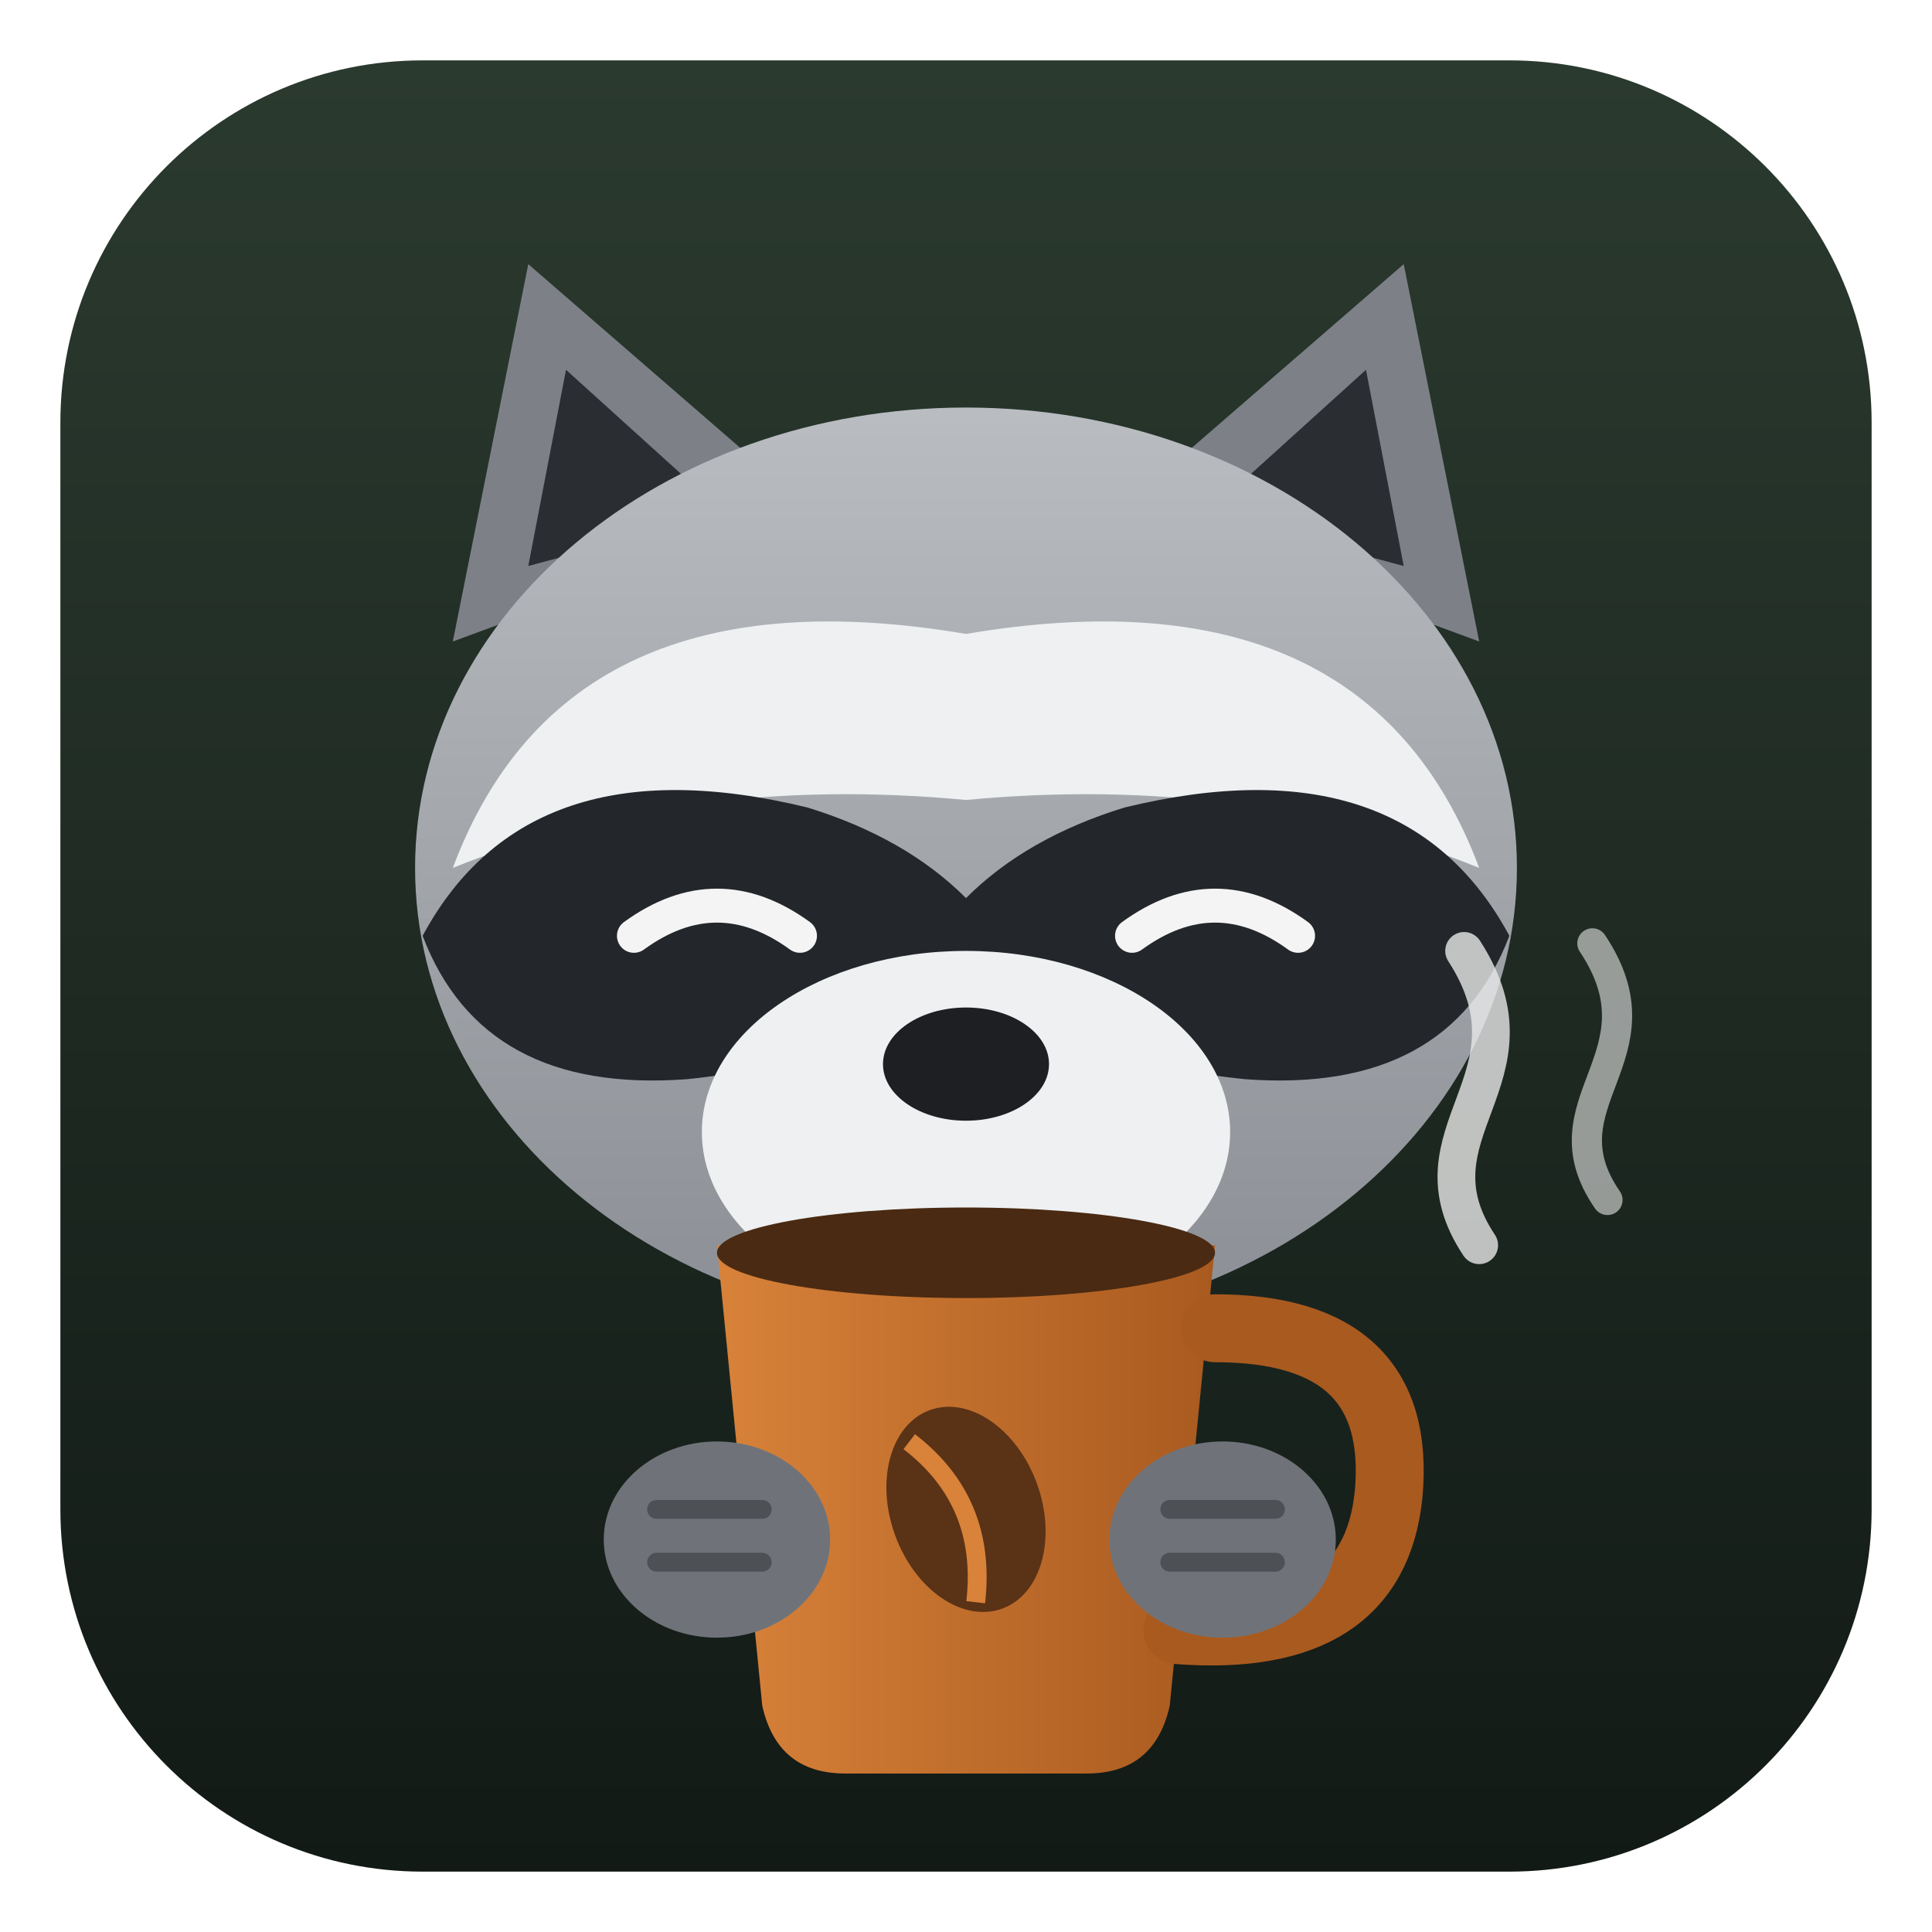
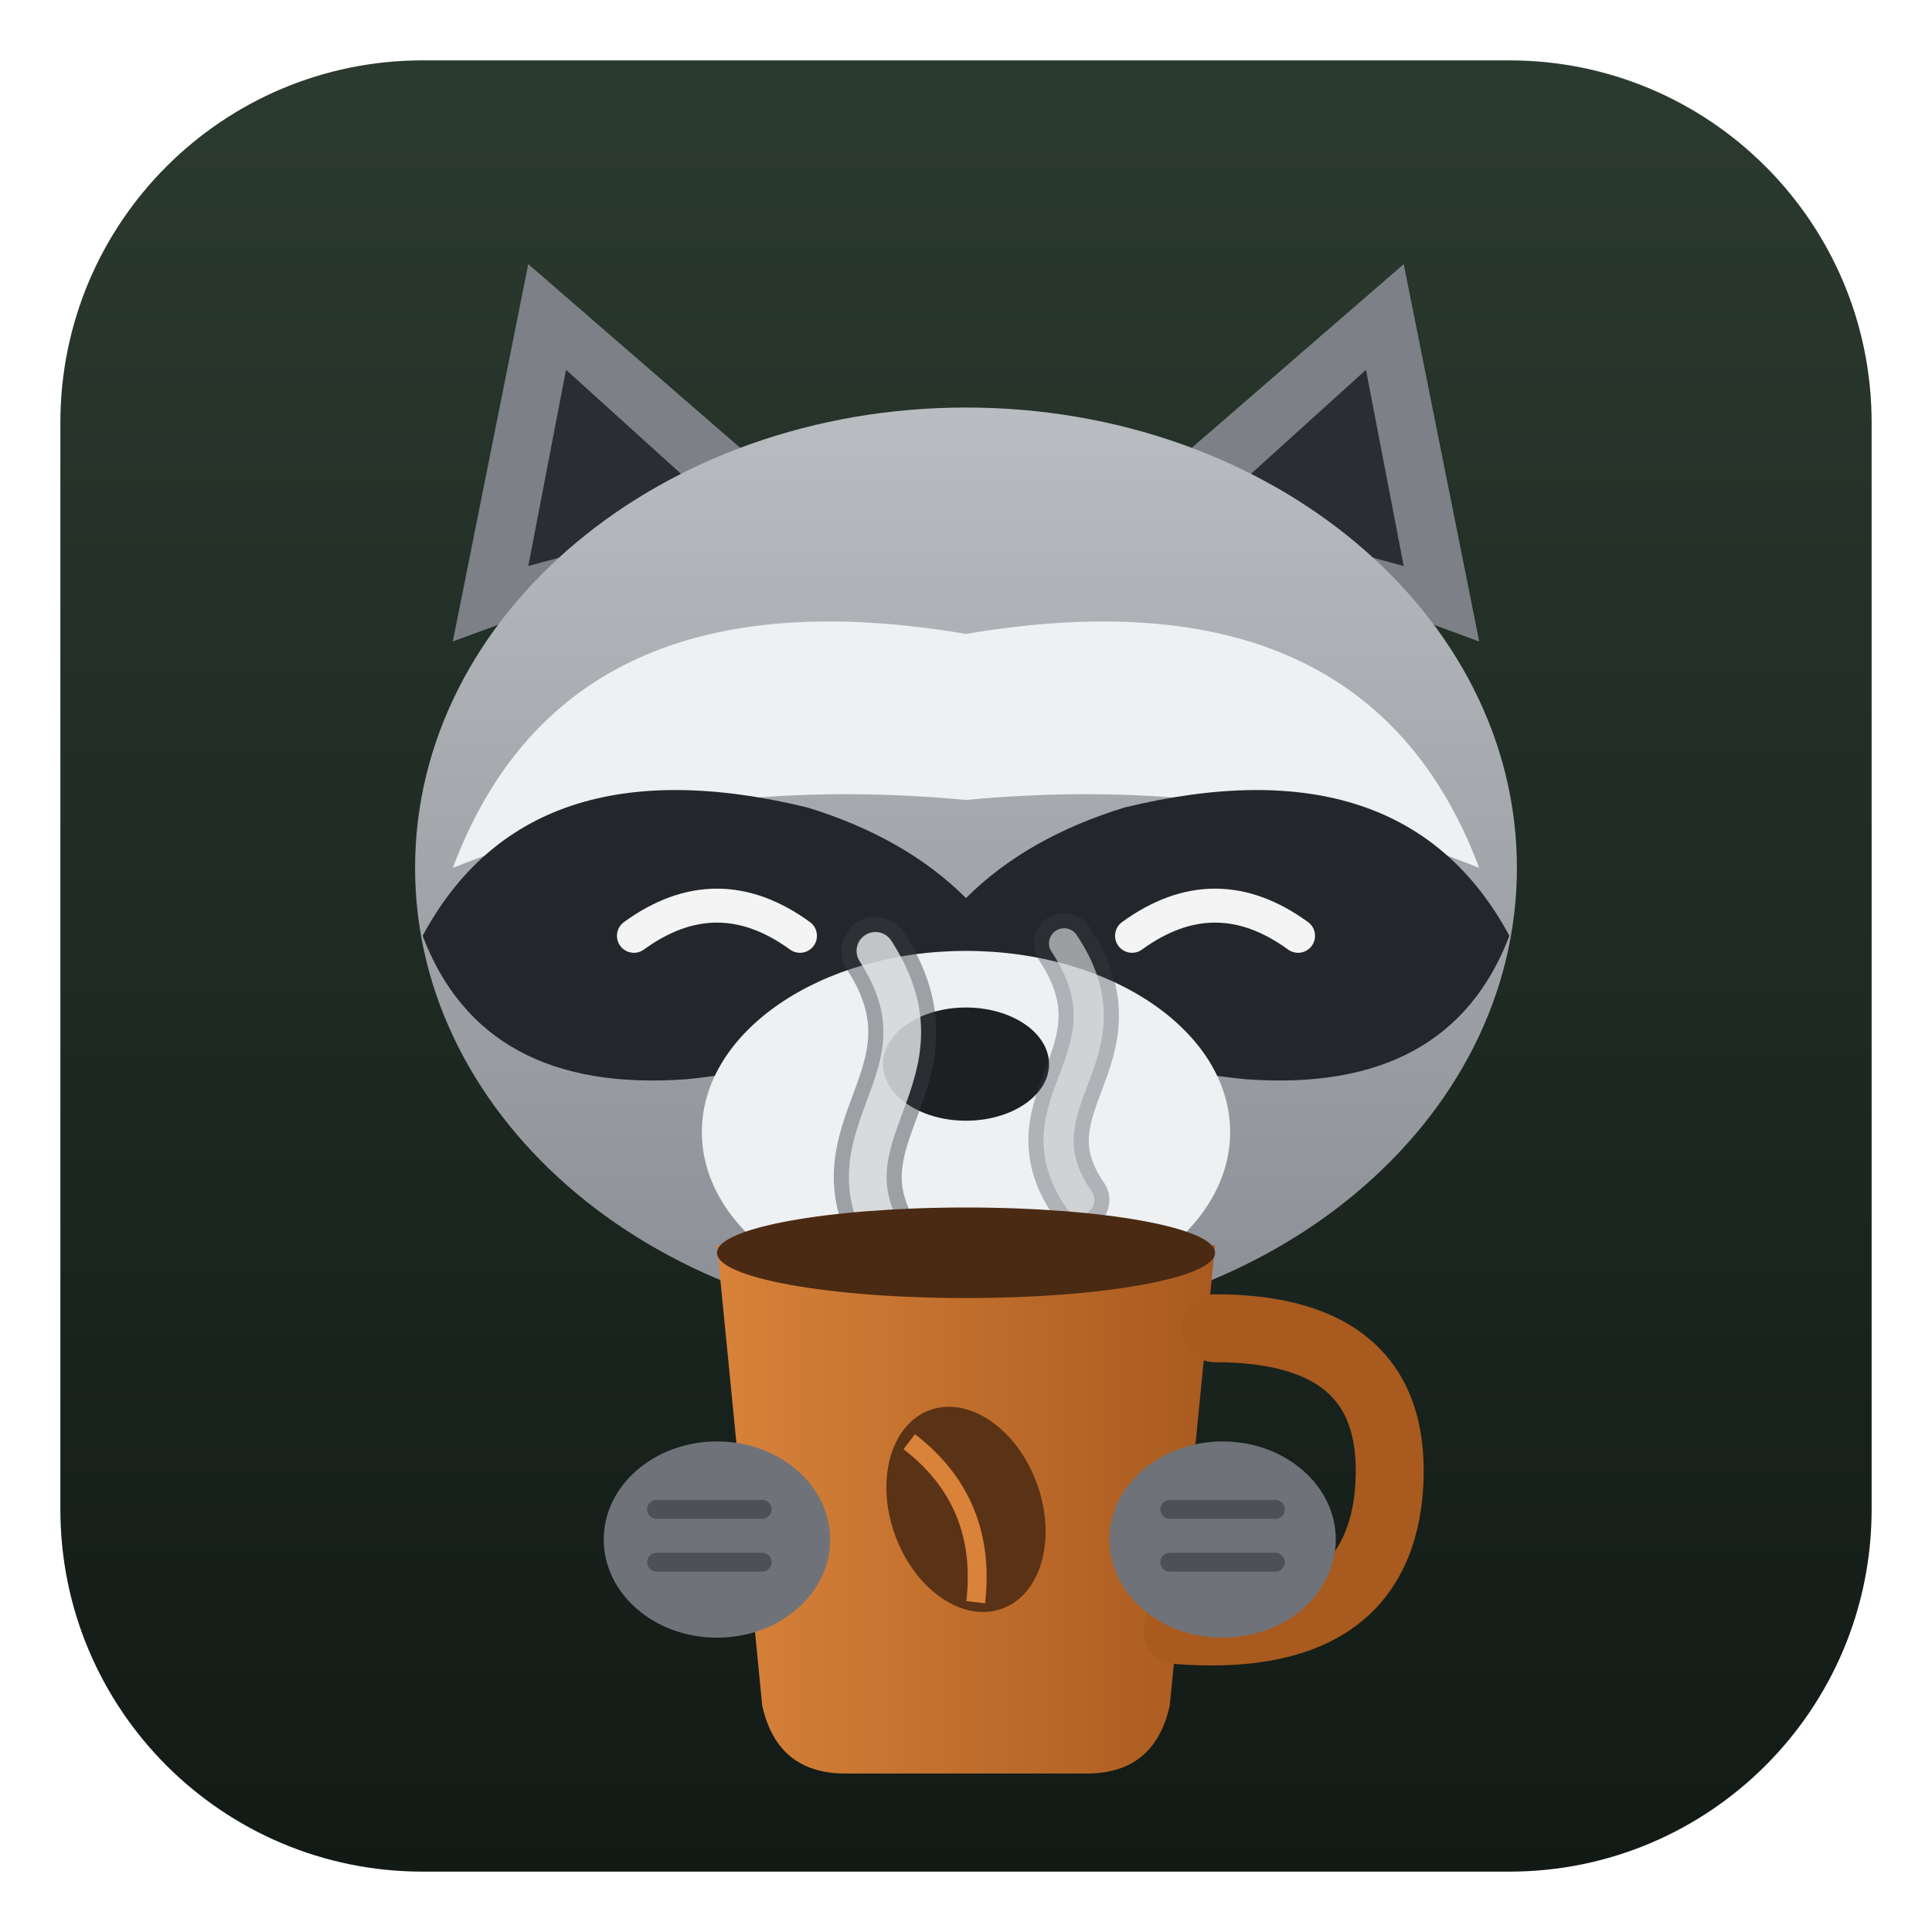
<svg xmlns="http://www.w3.org/2000/svg" width="512" height="512" viewBox="0 0 512 512">
  <defs>
    <linearGradient id="bg" x1="0" y1="0" x2="0" y2="1">
      <stop offset="0" stop-color="#2b3a2f" />
      <stop offset="1" stop-color="#121a16" />
    </linearGradient>
    <linearGradient id="fur" x1="0" y1="0" x2="0" y2="1">
      <stop offset="0" stop-color="#b9bcc0" />
      <stop offset="1" stop-color="#8b8f95" />
    </linearGradient>
    <linearGradient id="mug" x1="0" y1="0" x2="1" y2="0">
      <stop offset="0" stop-color="#d8823a" />
      <stop offset="1" stop-color="#a95a1f" />
    </linearGradient>
  </defs>
  <rect x="16" y="16" width="480" height="480" rx="96" fill="url(#bg)" />
  <path d="M120 170 L140 70 L215 135 Z" fill="#7d8187" />
  <path d="M392 170 L372 70 L297 135 Z" fill="#7d8187" />
  <path d="M140 150 L150 98 L192 136 Z" fill="#2a2d31" />
  <path d="M372 150 L362 98 L320 136 Z" fill="#2a2d31" />
  <ellipse cx="256" cy="230" rx="146" ry="122" fill="url(#fur)" />
  <path d="M120 230 Q150 150 256 168 Q362 150 392 230 Q330 205 256 212 Q182 205 120 230 Z" fill="#eef0f2" />
  <path d="M112 248 Q140 196 214 214 Q240 222 256 238 Q272 222 298 214 Q372 196 400 248 Q384 290 330 286 Q290 282 256 262 Q222 282 182 286 Q128 290 112 248 Z" fill="#23262a" />
  <path d="M168 248 Q190 232 212 248" stroke="#f4f4f4" stroke-width="9" fill="none" stroke-linecap="round" />
  <path d="M300 248 Q322 232 344 248" stroke="#f4f4f4" stroke-width="9" fill="none" stroke-linecap="round" />
  <ellipse cx="256" cy="300" rx="70" ry="48" fill="#eef0f2" />
  <ellipse cx="256" cy="282" rx="22" ry="15" fill="#1d1f22" />
-   <path d="M392 330 C372 300 410 286 388 252" stroke="#e8e8e8" stroke-opacity="0.8" stroke-width="10" fill="none" stroke-linecap="round" />
-   <path d="M426 318 C408 292 442 280 422 250" stroke="#e8e8e8" stroke-opacity="0.6" stroke-width="8" fill="none" stroke-linecap="round" />
+   <path d="M236 330 C216 300 254 286 232 252" stroke="#3a3f45" stroke-opacity="0.45" stroke-width="18" fill="none" stroke-linecap="round" />
+   <path d="M286 318 C268 292 302 280 282 250" stroke="#3a3f45" stroke-opacity="0.35" stroke-width="16" fill="none" stroke-linecap="round" />
+   <path d="M236 330 C216 300 254 286 232 252" stroke="#e8e8e8" stroke-opacity="0.8" stroke-width="10" fill="none" stroke-linecap="round" />
+   <path d="M286 318 C268 292 302 280 282 250" stroke="#e8e8e8" stroke-opacity="0.6" stroke-width="8" fill="none" stroke-linecap="round" />
  <path d="M190 330 H322 L310 452 Q306 470 288 470 H224 Q206 470 202 452 Z" fill="url(#mug)" />
  <path d="M322 352 Q372 352 368 396 Q364 436 312 432" stroke="#a95a1f" stroke-width="18" fill="none" stroke-linecap="round" />
  <ellipse cx="256" cy="332" rx="66" ry="12" fill="#4a2a12" />
  <ellipse cx="256" cy="400" rx="20" ry="28" fill="#5a3216" transform="rotate(-20 256 400)" />
  <path d="M248 378 Q262 400 250 424" stroke="#d8823a" stroke-width="5" fill="none" transform="rotate(-20 256 400)" />
  <ellipse cx="190" cy="408" rx="30" ry="26" fill="#6f7379" />
  <ellipse cx="324" cy="408" rx="30" ry="26" fill="#6f7379" />
  <path d="M174 400 h28 M174 414 h28" stroke="#4d5055" stroke-width="5" stroke-linecap="round" />
  <path d="M310 400 h28 M310 414 h28" stroke="#4d5055" stroke-width="5" stroke-linecap="round" />
</svg>
